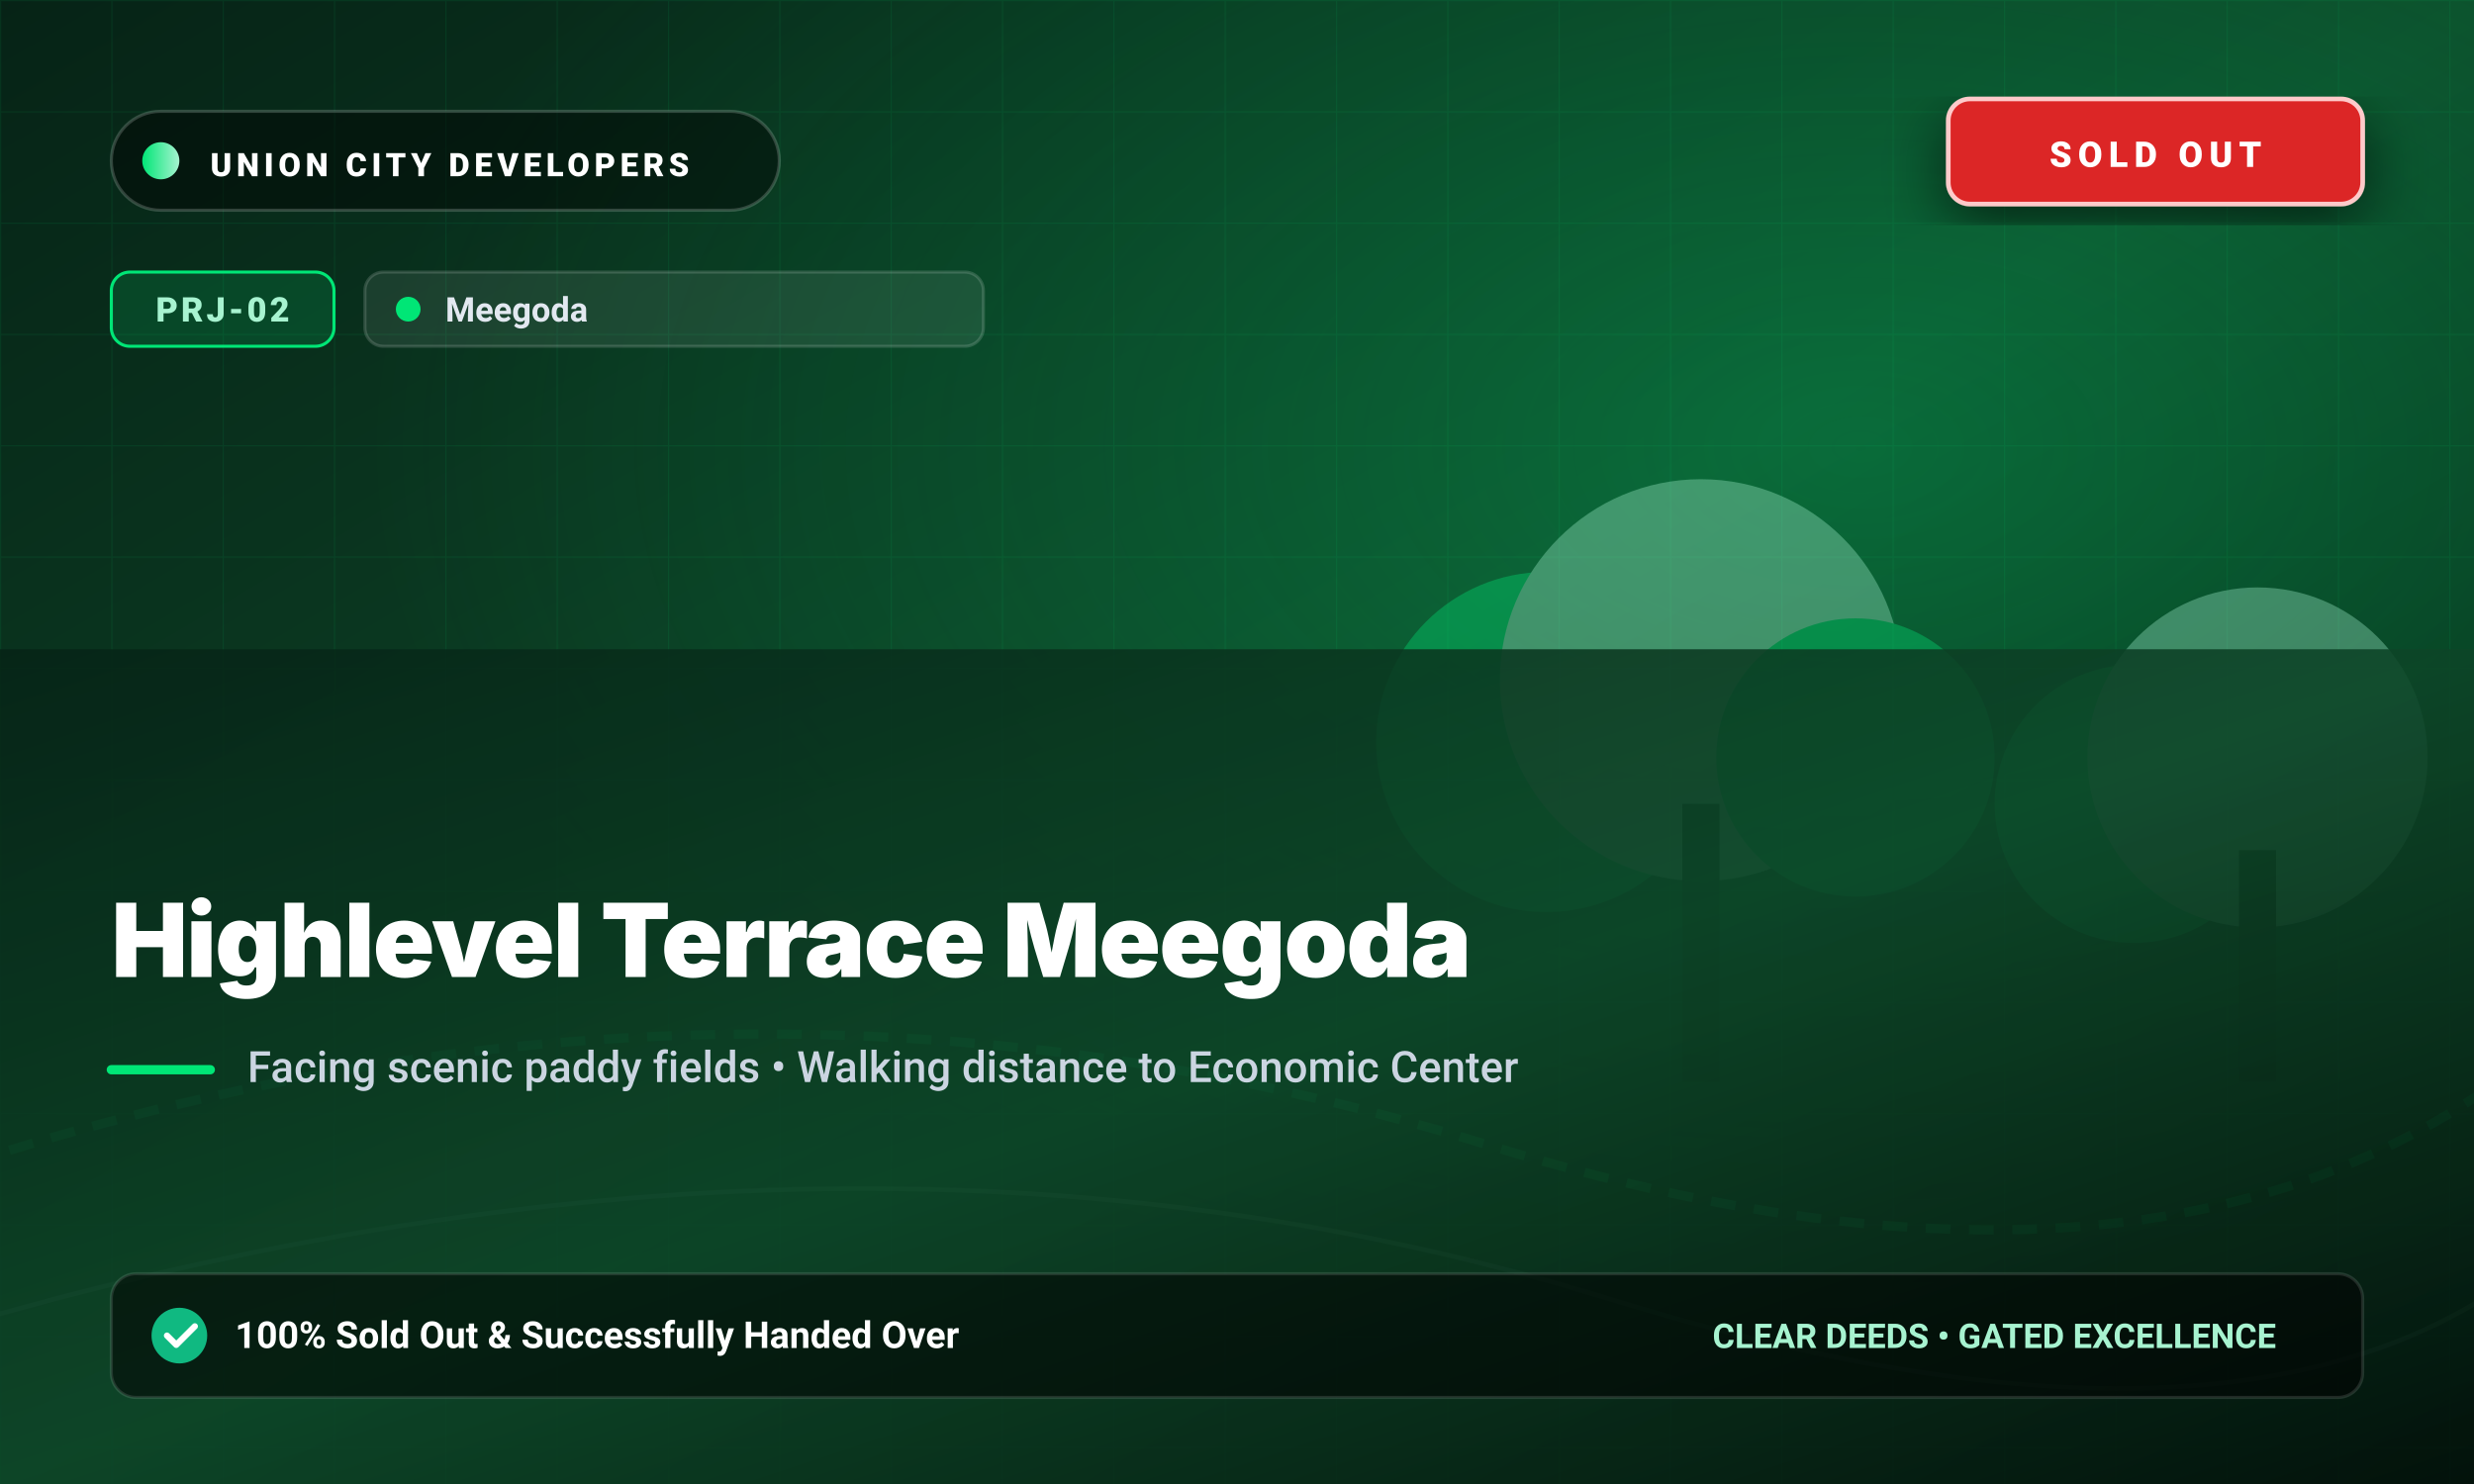
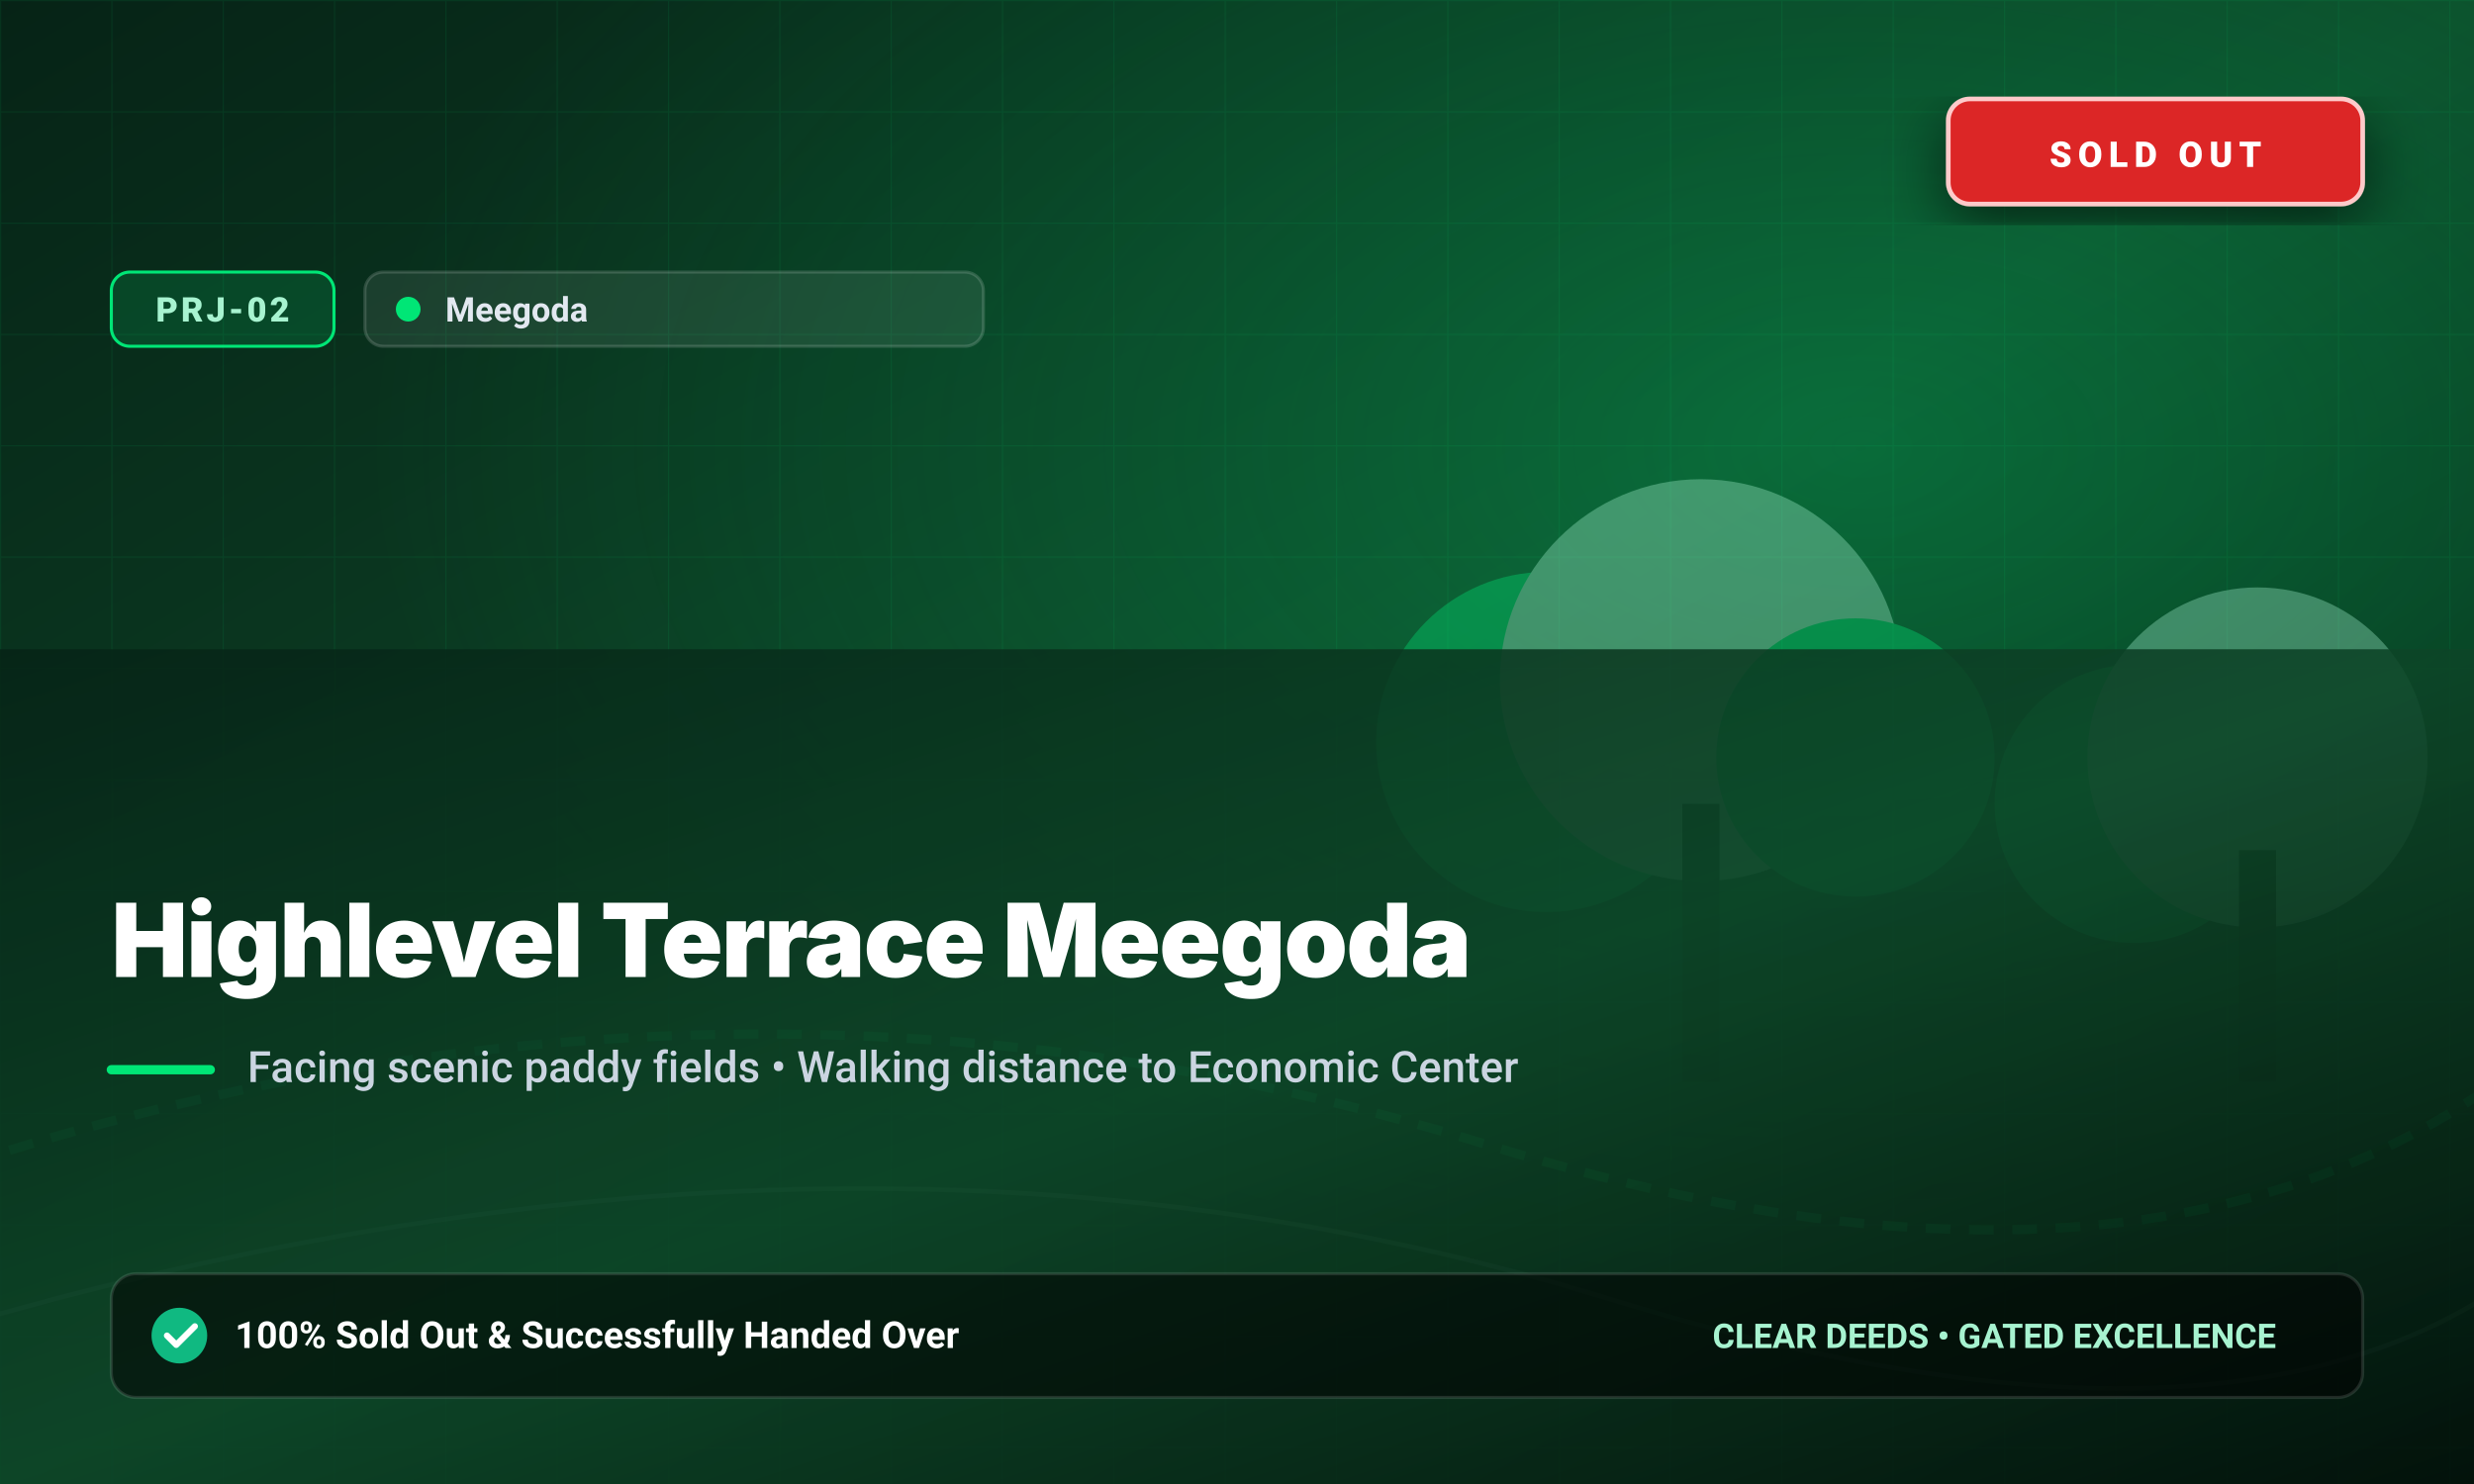
<svg xmlns="http://www.w3.org/2000/svg" viewBox="0 0 800 480" width="800" height="480">
  <defs>
    <linearGradient id="bgGrad_1" x1="0%" y1="0%" x2="100%" y2="100%">
      <stop offset="0%" stop-color="#062316" />
      <stop offset="50%" stop-color="#0d4527" />
      <stop offset="100%" stop-color="#03120b" />
    </linearGradient>
    <linearGradient id="accentGrad_1" x1="0%" y1="0%" x2="100%" y2="0%">
      <stop offset="0%" stop-color="#00E676" />
      <stop offset="100%" stop-color="#A7F3D0" />
    </linearGradient>
    <radialGradient id="glow_1" cx="75%" cy="30%" r="60%">
      <stop offset="0%" stop-color="#00E676" stop-opacity="0.25" />
      <stop offset="100%" stop-color="#00E676" stop-opacity="0" />
    </radialGradient>
    <pattern id="grid_1" width="36" height="36" patternUnits="userSpaceOnUse">
      <path d="M 36 0 L 0 0 0 36" fill="none" stroke="#00E676" stroke-width="0.75" stroke-opacity="0.08" />
    </pattern>
    <filter id="shadow_1" x="-20%" y="-20%" width="140%" height="140%">
      <feDropShadow dx="0" dy="6" stdDeviation="10" flood-color="#000" flood-opacity="0.6" />
    </filter>
  </defs>
  <rect width="800" height="480" fill="url(#bgGrad_1)" />
  <rect width="800" height="480" fill="url(#glow_1)" />
  <rect width="800" height="480" fill="url(#grid_1)" />
  <g opacity="0.35">
    <path d="M-50,390 Q 220,290 480,370 T 860,300" fill="none" stroke="#00E676" stroke-width="3" stroke-dasharray="8 6" />
    <path d="M-50,440 Q 260,340 520,420 T 860,360" fill="none" stroke="#A7F3D0" stroke-width="1.5" stroke-opacity="0.6" />
    <g transform="translate(420, 150)">
      <circle cx="80" cy="90" r="55" fill="#00E676" />
      <circle cx="130" cy="70" r="65" fill="#A7F3D0" />
      <circle cx="180" cy="95" r="45" fill="#00E676" />
      <rect x="124" y="110" width="12" height="90" fill="#041209" />
      <circle cx="270" cy="110" r="45" fill="#00E676" />
      <circle cx="310" cy="95" r="55" fill="#A7F3D0" />
      <rect x="304" y="125" width="12" height="75" fill="#041209" />
    </g>
  </g>
  <rect y="210" width="800" height="270" fill="url(#bgGrad_1)" opacity="0.88" />
-   <g transform="translate(36, 36)">
-     <rect width="216" height="32" rx="16" fill="rgba(0,0,0,0.45)" stroke="rgba(255,255,255,0.18)" stroke-width="1" />
-     <circle cx="16" cy="16" r="6" fill="url(#accentGrad_1)" />
-     <text x="32" y="21" fill="#FFFFFF" font-family="-apple-system, BlinkMacSystemFont, Segoe UI, Roboto, sans-serif" font-size="10.5" font-weight="800" letter-spacing="1.5">UNION CITY DEVELOPERS</text>
-   </g>
  <g transform="translate(630, 32)" filter="url(#shadow_1)">
    <rect width="134" height="34" rx="7" fill="#DC2626" stroke="#FECACA" stroke-width="1.5" />
    <text x="67" y="22" fill="#FFFFFF" font-family="-apple-system, BlinkMacSystemFont, Segoe UI, Roboto, sans-serif" font-size="11.5" font-weight="900" letter-spacing="2" text-anchor="middle">SOLD OUT</text>
  </g>
  <g transform="translate(36, 88)">
    <rect width="72" height="24" rx="6" fill="rgba(0, 230, 118, 0.15)" stroke="#00E676" stroke-width="1" />
    <text x="36" y="16" fill="#A7F3D0" font-family="-apple-system, BlinkMacSystemFont, Segoe UI, Roboto, sans-serif" font-size="11" font-weight="800" letter-spacing="1" text-anchor="middle">PRJ-02</text>
  </g>
  <g transform="translate(118, 88)">
    <rect width="200" height="24" rx="6" fill="rgba(255,255,255,0.08)" stroke="rgba(255,255,255,0.15)" stroke-width="1" />
    <circle cx="14" cy="12" r="4" fill="#00E676" />
    <text x="26" y="16" fill="#E2E8F0" font-family="-apple-system, BlinkMacSystemFont, Segoe UI, Roboto, sans-serif" font-size="11" font-weight="700">Meegoda</text>
  </g>
  <text x="36" y="316" fill="#FFFFFF" font-family="-apple-system, BlinkMacSystemFont, Segoe UI, Outfit, sans-serif" font-size="33" font-weight="900" letter-spacing="-0.5">Highlevel Terrace Meegoda</text>
  <g transform="translate(36, 346)">
    <line x1="0" y1="0" x2="32" y2="0" stroke="#00E676" stroke-width="3" stroke-linecap="round" />
    <text x="44" y="4" fill="#CBD5E1" font-family="-apple-system, BlinkMacSystemFont, Segoe UI, Roboto, sans-serif" font-size="14" font-weight="500">Facing scenic paddy fields • Walking distance to Economic Center</text>
  </g>
  <g transform="translate(36, 412)">
    <rect width="728" height="40" rx="8" fill="rgba(0,0,0,0.55)" stroke="rgba(255,255,255,0.12)" stroke-width="1" />
    <circle cx="22" cy="20" r="9" fill="#10B981" />
    <path d="M 18 20 L 21 23 L 27 17" fill="none" stroke="#FFFFFF" stroke-width="2" stroke-linecap="round" stroke-linejoin="round" />
    <text x="40" y="24" fill="#FFFFFF" font-family="-apple-system, BlinkMacSystemFont, Segoe UI, Roboto, sans-serif" font-size="12" font-weight="700">100% Sold Out &amp; Successfully Handed Over</text>
    <text x="700" y="24" fill="#A7F3D0" font-family="-apple-system, BlinkMacSystemFont, Segoe UI, Roboto, sans-serif" font-size="11" font-weight="700" text-anchor="end">CLEAR DEEDS • GATED EXCELLENCE</text>
  </g>
</svg>
